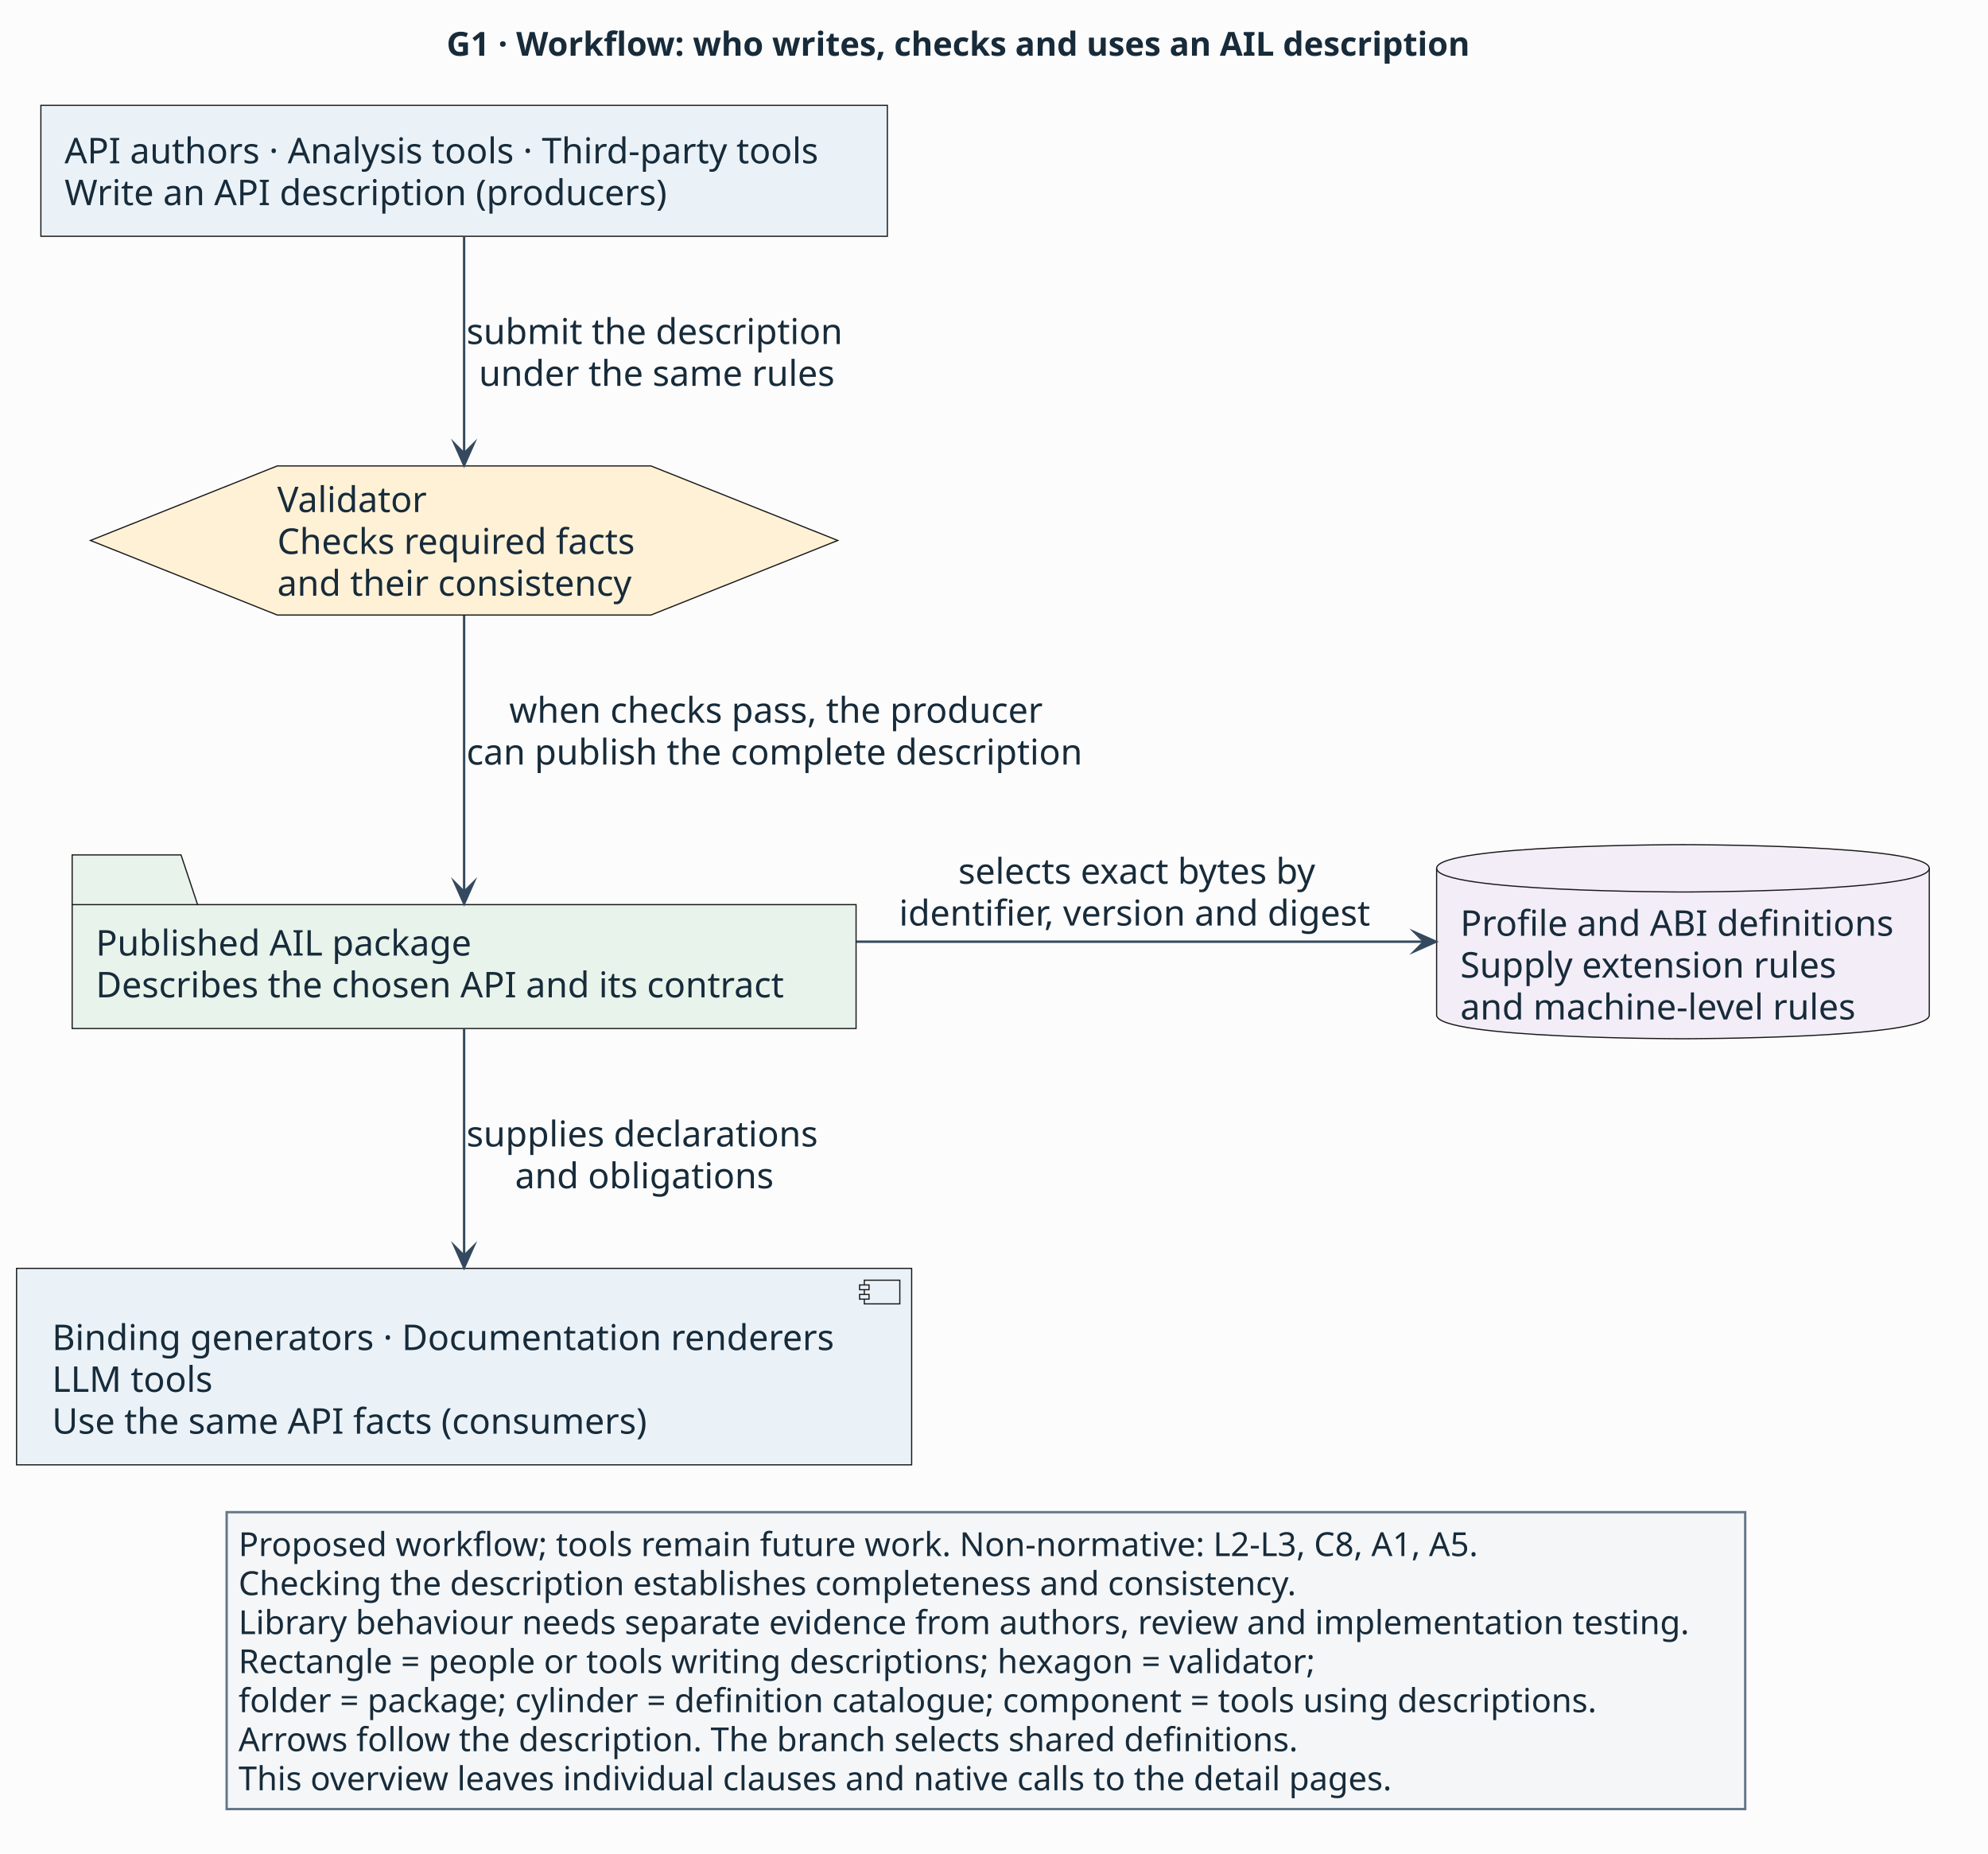
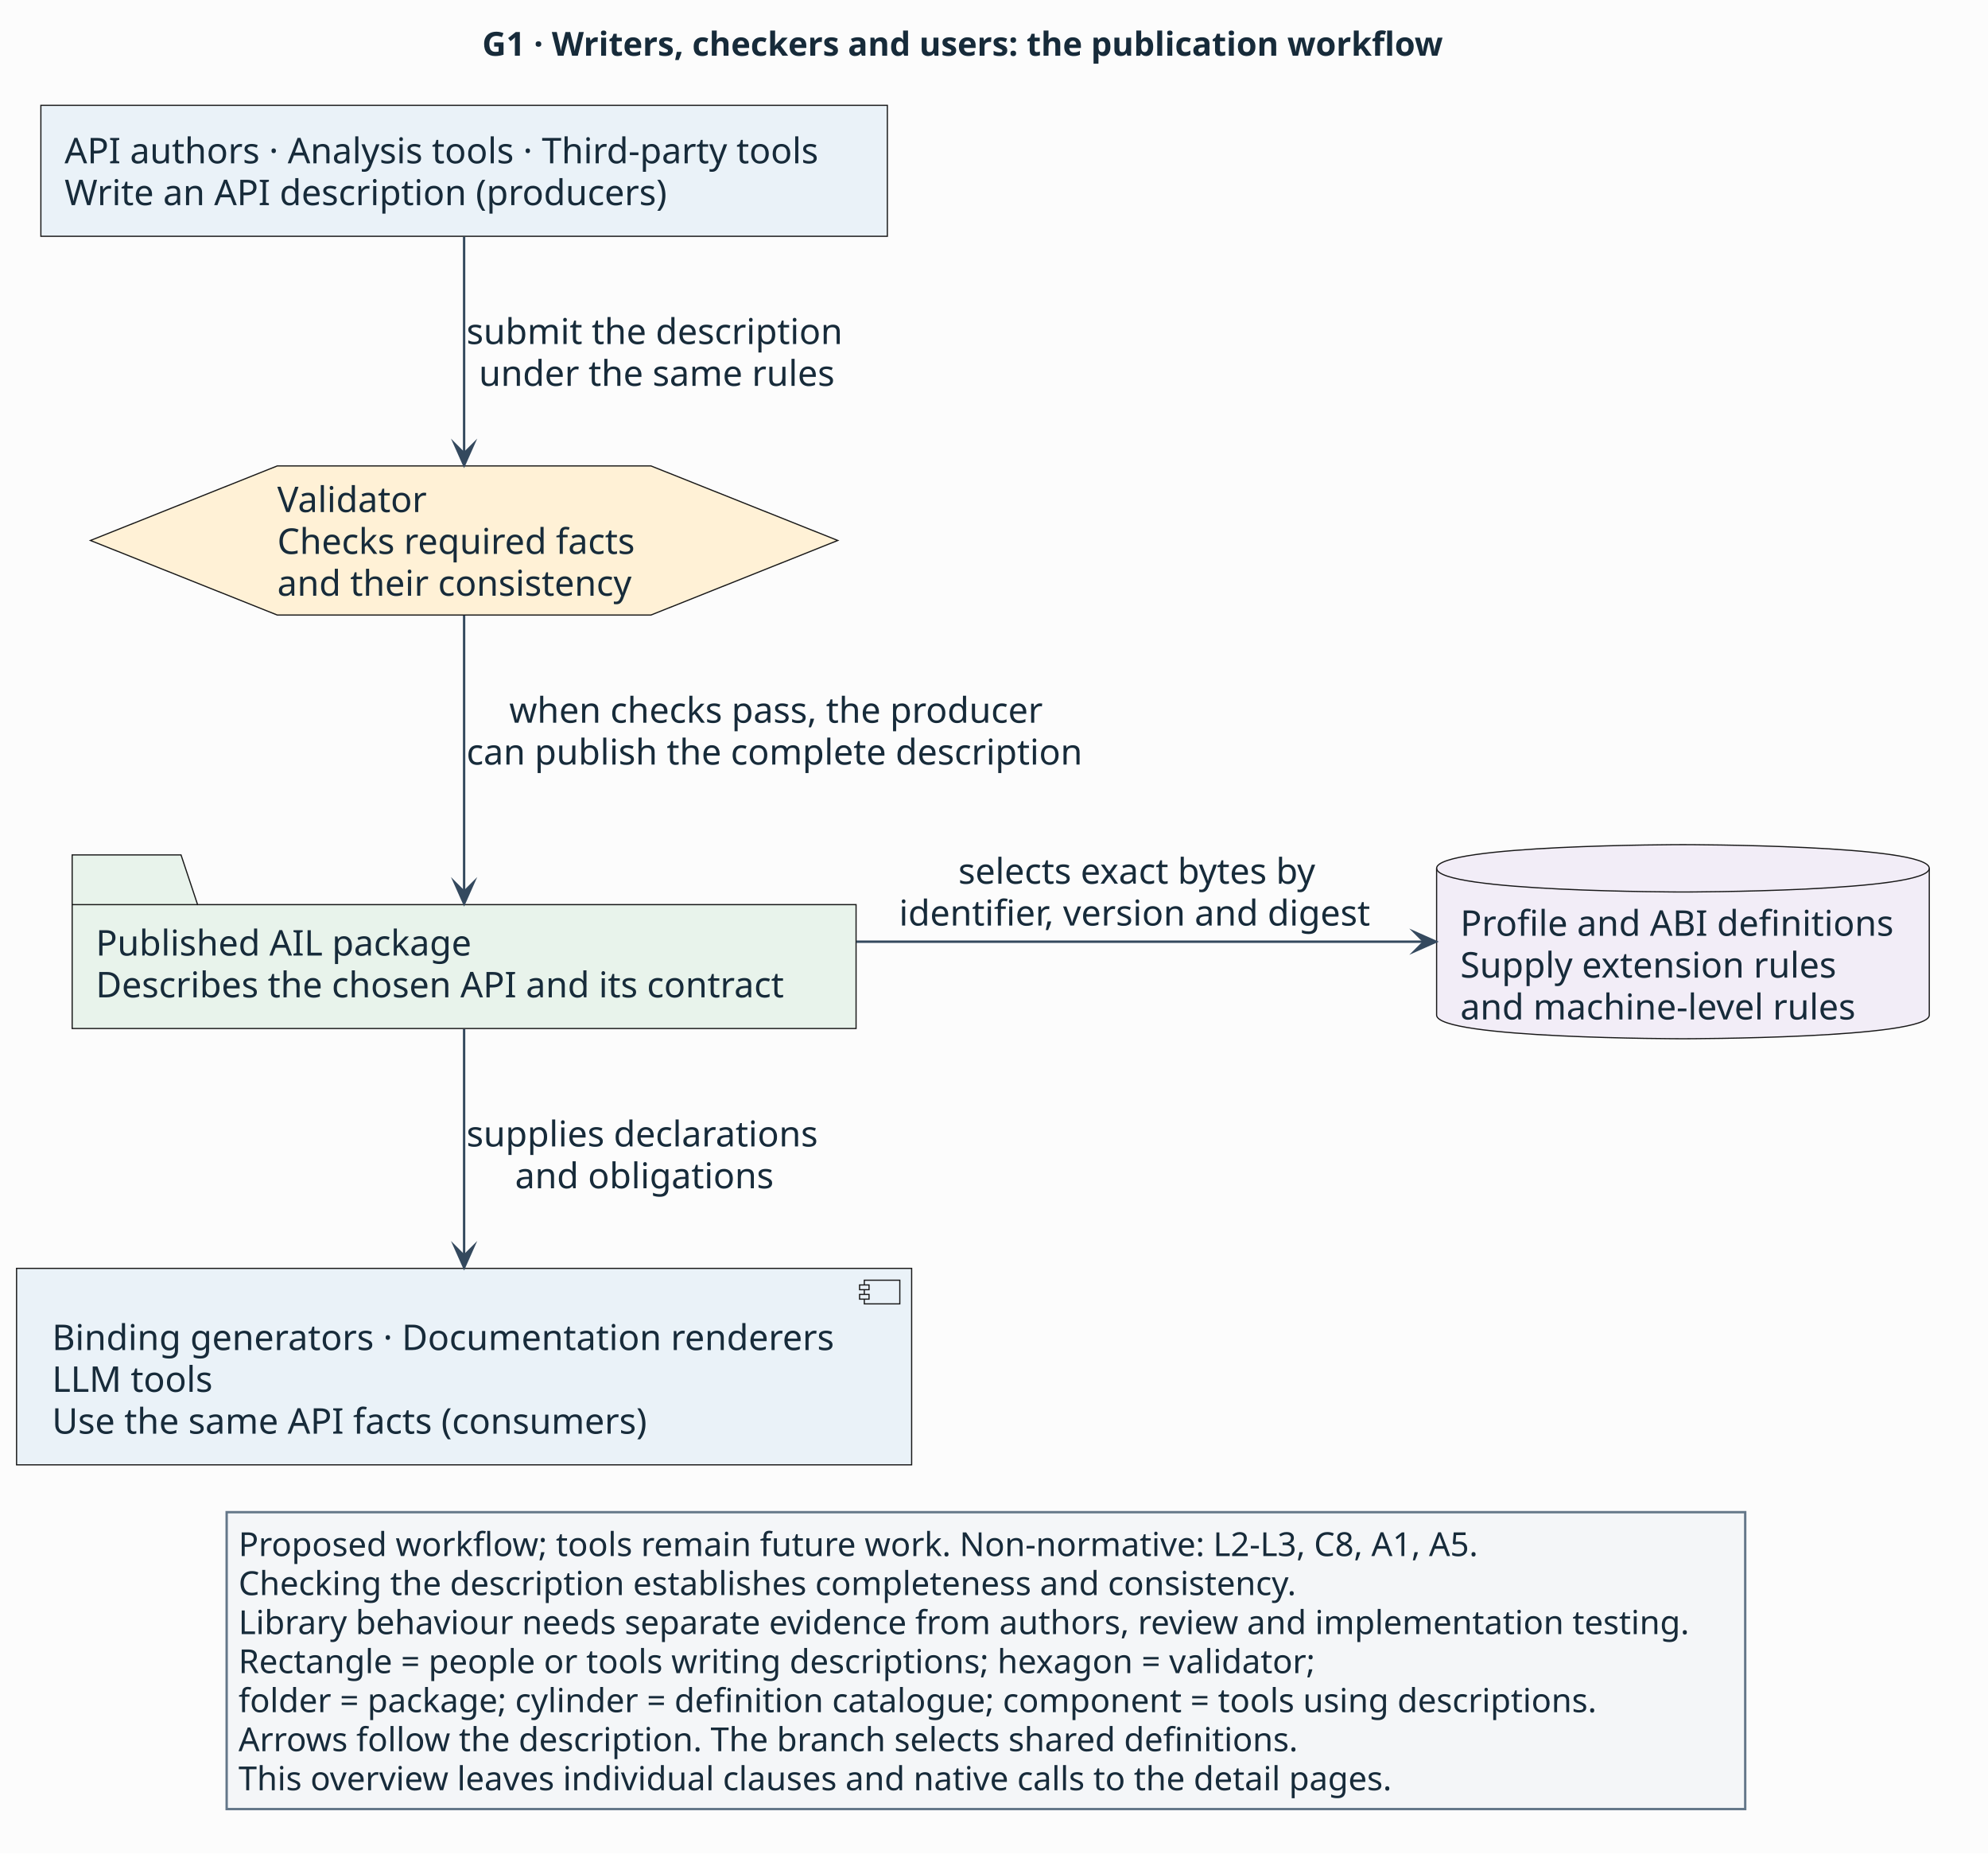
<svg xmlns="http://www.w3.org/2000/svg" version="1.1" data-diagram-type="DESCRIPTION" style="width:840px;height:783px;background:#FCFCFC;" width="840px" height="783px" viewBox="0 0 840 783" zoomAndPan="magnify" preserveAspectRatio="none" contentStyleType="text/css">
  <defs />
  <g font-family="sans-serif" lengthAdjust="spacing">
    <rect x="0" y="0" width="840" height="783" fill="#FCFCFC" style="stroke:none;" />
    <g class="title" data-source-line="2">
-       <text x="188.693" y="23.535" fill="#172B3A" font-size="14" textLength="455.8" font-weight="700">G1 · Workflow: who writes, checks and uses an AIL description</text>
+       <text x="203.743" y="23.535" fill="#172B3A" font-size="14" textLength="425.701" font-weight="700">G1 · Writers, checkers and users: the publication workflow</text>
    </g>
    <g class="entity" data-qualified-name="producers" id="ent0001" data-source-line="16">
      <rect x="17.27" y="44.488" width="357.668" height="55.332" fill="#EAF2F8" style="stroke:#181818;stroke-width:0.5;" />
      <text x="27.27" y="68.99" fill="#172B3A" font-size="15" textLength="337.668">API authors · Analysis tools · Third-party tools</text>
      <text x="27.27" y="86.656" fill="#172B3A" font-size="15" textLength="261.445">Write an API description (producers)</text>
    </g>
    <g class="entity" data-qualified-name="validation" id="ent0002" data-source-line="25">
      <polygon points="353.99,228.318,275.05,196.828,117.16,196.828,38.21,228.318,117.16,259.818,275.05,259.818,353.99,228.318" fill="#FFF1D6" style="stroke:#181818;stroke-width:0.5;stroke-linejoin:miter;stroke-miterlimit:10;" />
      <text x="117.154" y="216.33" fill="#172B3A" font-size="15" textLength="65.449">Validator</text>
      <text x="117.154" y="233.996" fill="#172B3A" font-size="15" textLength="157.888">Checks required facts</text>
      <text x="117.154" y="251.662" fill="#172B3A" font-size="15" textLength="154.907">and their consistency</text>
    </g>
    <g class="entity" data-qualified-name="contract" id="ent0003" data-source-line="19">
      <polygon points="30.49,361.158,76.49,361.158,83.49,382.158,361.72,382.158,361.72,434.49,30.49,434.49,30.49,361.158" fill="#E8F3EB" style="stroke:#181818;stroke-width:0.5;stroke-linejoin:miter;stroke-miterlimit:10;" />
      <line x1="30.49" y1="382.158" x2="83.49" y2="382.158" style="stroke:#181818;stroke-width:0.5;" />
      <text x="40.49" y="403.66" fill="#172B3A" font-size="15" textLength="162.795">Published AIL package</text>
      <text x="40.49" y="421.326" fill="#172B3A" font-size="15" textLength="301.23">Describes the chosen API and its contract</text>
    </g>
    <g class="entity" data-qualified-name="catalogue" id="ent0004" data-source-line="22">
      <path d="M607.02,366.818 C607.02,356.818 711.103,356.818 711.103,356.818 C711.103,356.818 815.187,356.818 815.187,366.818 L815.187,428.816 C815.187,438.816 711.103,438.816 711.103,438.816 C711.103,438.816 607.02,438.816 607.02,428.816 L607.02,366.818" style="stroke:#181818;stroke-width:0.5;" fill="#F2EDF7" />
      <path d="M607.02,366.818 C607.02,376.818 711.103,376.818 711.103,376.818 C711.103,376.818 815.187,376.818 815.187,366.818" style="stroke:#181818;stroke-width:0.5;" fill="none" />
      <text x="617.02" y="395.32" fill="#172B3A" font-size="15" textLength="188.167">Profile and ABI definitions</text>
      <text x="617.02" y="412.986" fill="#172B3A" font-size="15" textLength="165.059">Supply extension rules</text>
      <text x="617.02" y="430.652" fill="#172B3A" font-size="15" textLength="175.422">and machine-level rules</text>
    </g>
    <g class="entity" data-qualified-name="consumers" id="ent0005" data-source-line="28">
      <rect x="7" y="535.818" width="378.203" height="82.998" fill="#EAF2F8" style="stroke:#181818;stroke-width:0.5;" />
      <rect x="365.203" y="540.818" width="15" height="10" fill="#EAF2F8" style="stroke:#181818;stroke-width:0.5;" />
      <rect x="363.203" y="542.818" width="4" height="2" fill="#EAF2F8" style="stroke:#181818;stroke-width:0.5;" />
      <rect x="363.203" y="546.818" width="4" height="2" fill="#EAF2F8" style="stroke:#181818;stroke-width:0.5;" />
      <text x="22" y="570.32" fill="#172B3A" font-size="15" textLength="338.203">Binding generators · Documentation renderers</text>
      <text x="22" y="587.986" fill="#172B3A" font-size="15" textLength="69.683">LLM tools</text>
      <text x="22" y="605.652" fill="#172B3A" font-size="15" textLength="258.457">Use the same API facts (consumers)</text>
    </g>
    <g class="link" data-entity-1="ent0001" data-entity-2="ent0002" id="lnk6" data-source-line="9" data-link-type="dependency">
      <path d="M196.1,100.008 C196.1,126.928 196.1,163.318 196.1,191.538" style="stroke:#34495E;stroke-width:1;" fill="none" id="producers-to-validation" />
      <polygon points="196.1,196.538,200.1,187.538,196.1,191.538,192.1,187.538,196.1,196.538" fill="#34495E" style="stroke:#34495E;stroke-width:1;stroke-linejoin:miter;stroke-miterlimit:10;" />
      <text x="197.1" y="145.33" fill="#172B3A" font-size="15" textLength="164.626">submit the description</text>
      <text x="202.34" y="162.996" fill="#172B3A" font-size="15" textLength="154.146">under the same rules</text>
    </g>
    <g class="link" data-entity-1="ent0002" data-entity-2="ent0003" id="lnk7" data-source-line="10" data-link-type="dependency">
      <path d="M196.1,260.048 C196.1,288.468 196.1,346.748 196.1,376.758" style="stroke:#34495E;stroke-width:1;" fill="none" id="validation-to-contract" />
      <polygon points="196.1,381.758,200.1,372.758,196.1,376.758,192.1,372.758,196.1,381.758" fill="#34495E" style="stroke:#34495E;stroke-width:1;stroke-linejoin:miter;stroke-miterlimit:10;" />
      <text x="215.173" y="305.32" fill="#172B3A" font-size="15" textLength="233.723">when checks pass, the producer</text>
      <text x="197.1" y="322.986" fill="#172B3A" font-size="15" textLength="269.868">can publish the complete description</text>
    </g>
    <g class="link" data-entity-1="ent0003" data-entity-2="ent0004" id="lnk8" data-source-line="11" data-link-type="dependency">
      <path d="M361.89,397.818 C442.31,397.818 531.46,397.818 601.72,397.818" style="stroke:#34495E;stroke-width:1;" fill="none" id="contract-to-catalogue" />
      <polygon points="606.72,397.818,597.72,393.818,601.72,397.818,597.72,401.818,606.72,397.818" fill="#34495E" style="stroke:#34495E;stroke-width:1;stroke-linejoin:miter;stroke-miterlimit:10;" />
      <text x="404.912" y="373.32" fill="#172B3A" font-size="15" textLength="159.177">selects exact bytes by</text>
      <text x="379.87" y="390.986" fill="#172B3A" font-size="15" textLength="209.26">identifier, version and digest</text>
    </g>
    <g class="link" data-entity-1="ent0003" data-entity-2="ent0005" id="lnk9" data-source-line="12" data-link-type="dependency">
      <path d="M196.1,434.738 C196.1,463.918 196.1,500.068 196.1,530.488" style="stroke:#34495E;stroke-width:1;" fill="none" id="contract-to-consumers" />
      <polygon points="196.1,535.488,200.1,526.488,196.1,530.488,192.1,526.488,196.1,535.488" fill="#34495E" style="stroke:#34495E;stroke-width:1;stroke-linejoin:miter;stroke-miterlimit:10;" />
      <text x="197.1" y="484.32" fill="#172B3A" font-size="15" textLength="153.896">supplies declarations</text>
      <text x="217.619" y="501.986" fill="#172B3A" font-size="15" textLength="112.859">and obligations</text>
    </g>
    <g class="legend" data-source-line="13">
      <rect x="95.773" y="638.816" width="641.641" height="125.418" fill="#F4F6F8" style="stroke:#647789;stroke-width:1;" />
      <text x="100.773" y="657.351" fill="#172B3A" font-size="14" textLength="555.857">Proposed workflow; tools remain future work. Non-normative: L2-L3, C8, A1, A5.</text>
      <text x="100.773" y="673.84" fill="#172B3A" font-size="14" textLength="464.892">Checking the description establishes completeness and consistency.</text>
      <text x="100.773" y="690.328" fill="#172B3A" font-size="14" textLength="631.641">Library behaviour needs separate evidence from authors, review and implementation testing.</text>
      <text x="100.773" y="706.816" fill="#172B3A" font-size="14" textLength="479.336">Rectangle = people or tools writing descriptions; hexagon = validator;</text>
      <text x="100.773" y="723.305" fill="#172B3A" font-size="14" textLength="606.936">folder = package; cylinder = definition catalogue; component = tools using descriptions.</text>
      <text x="100.773" y="739.793" fill="#172B3A" font-size="14" textLength="467.599">Arrows follow the description. The branch selects shared definitions.</text>
      <text x="100.773" y="756.281" fill="#172B3A" font-size="14" textLength="508.327">This overview leaves individual clauses and native calls to the detail pages.</text>
    </g>
  </g>
</svg>
